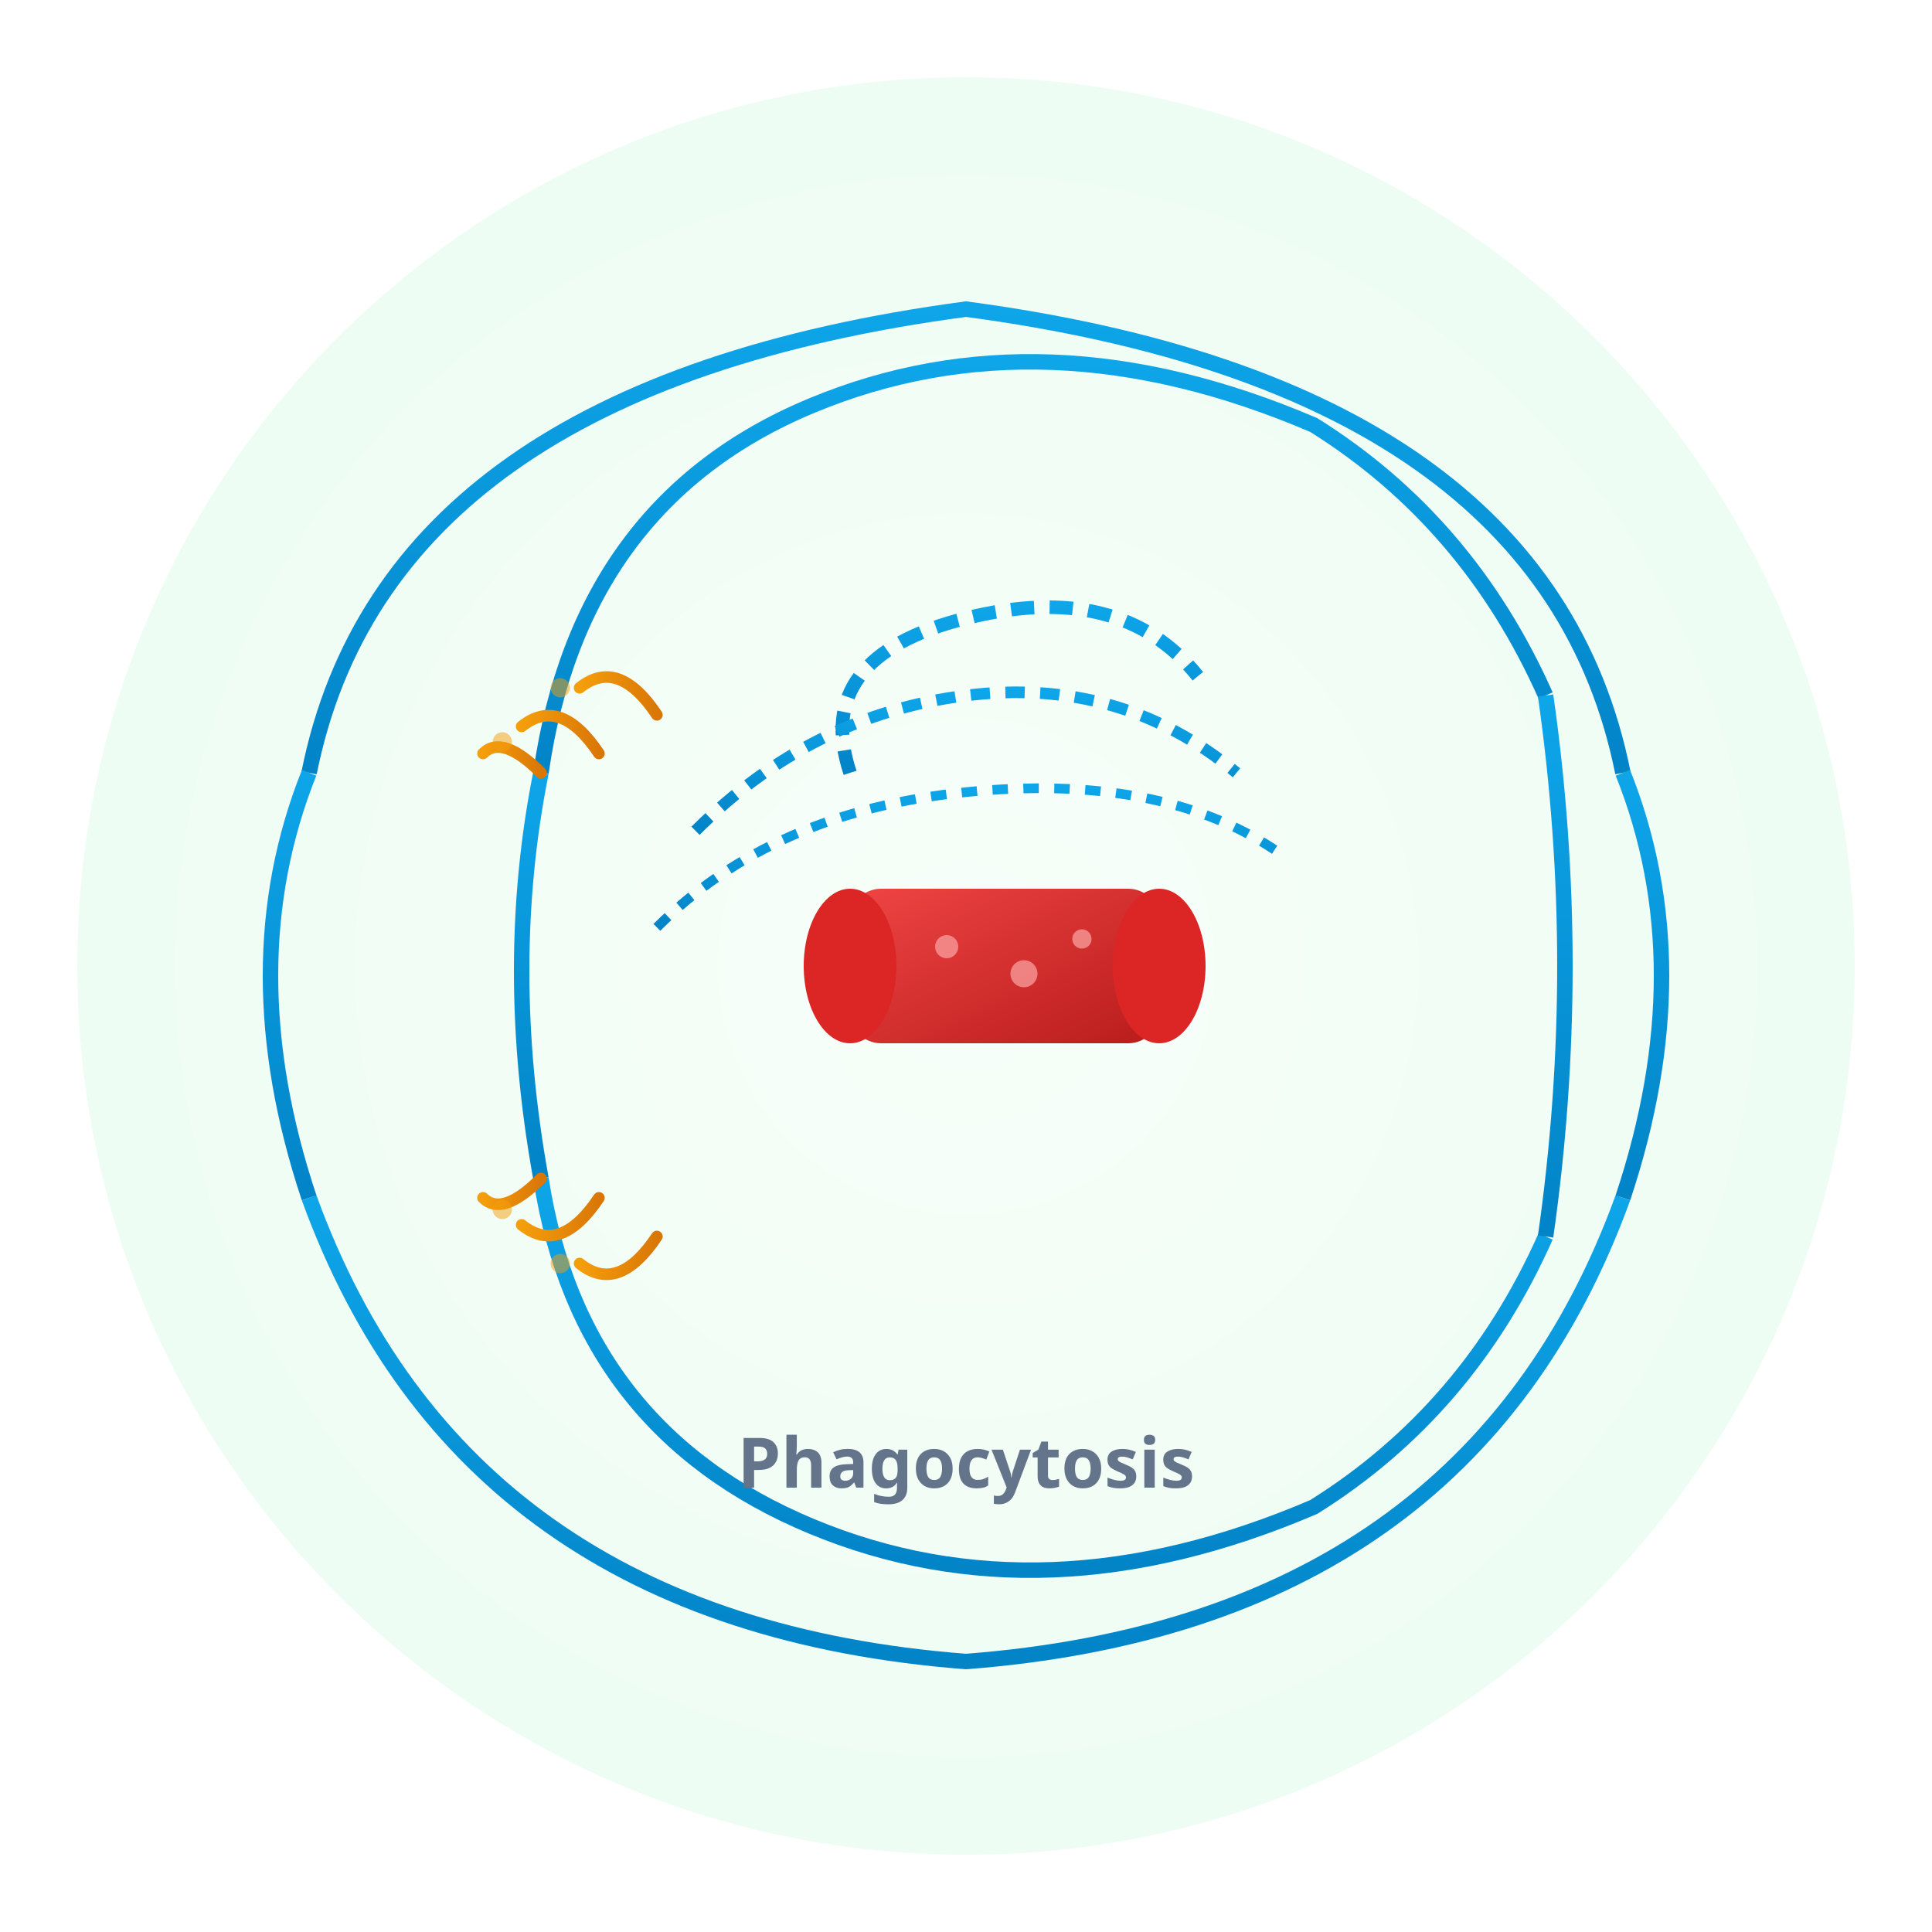
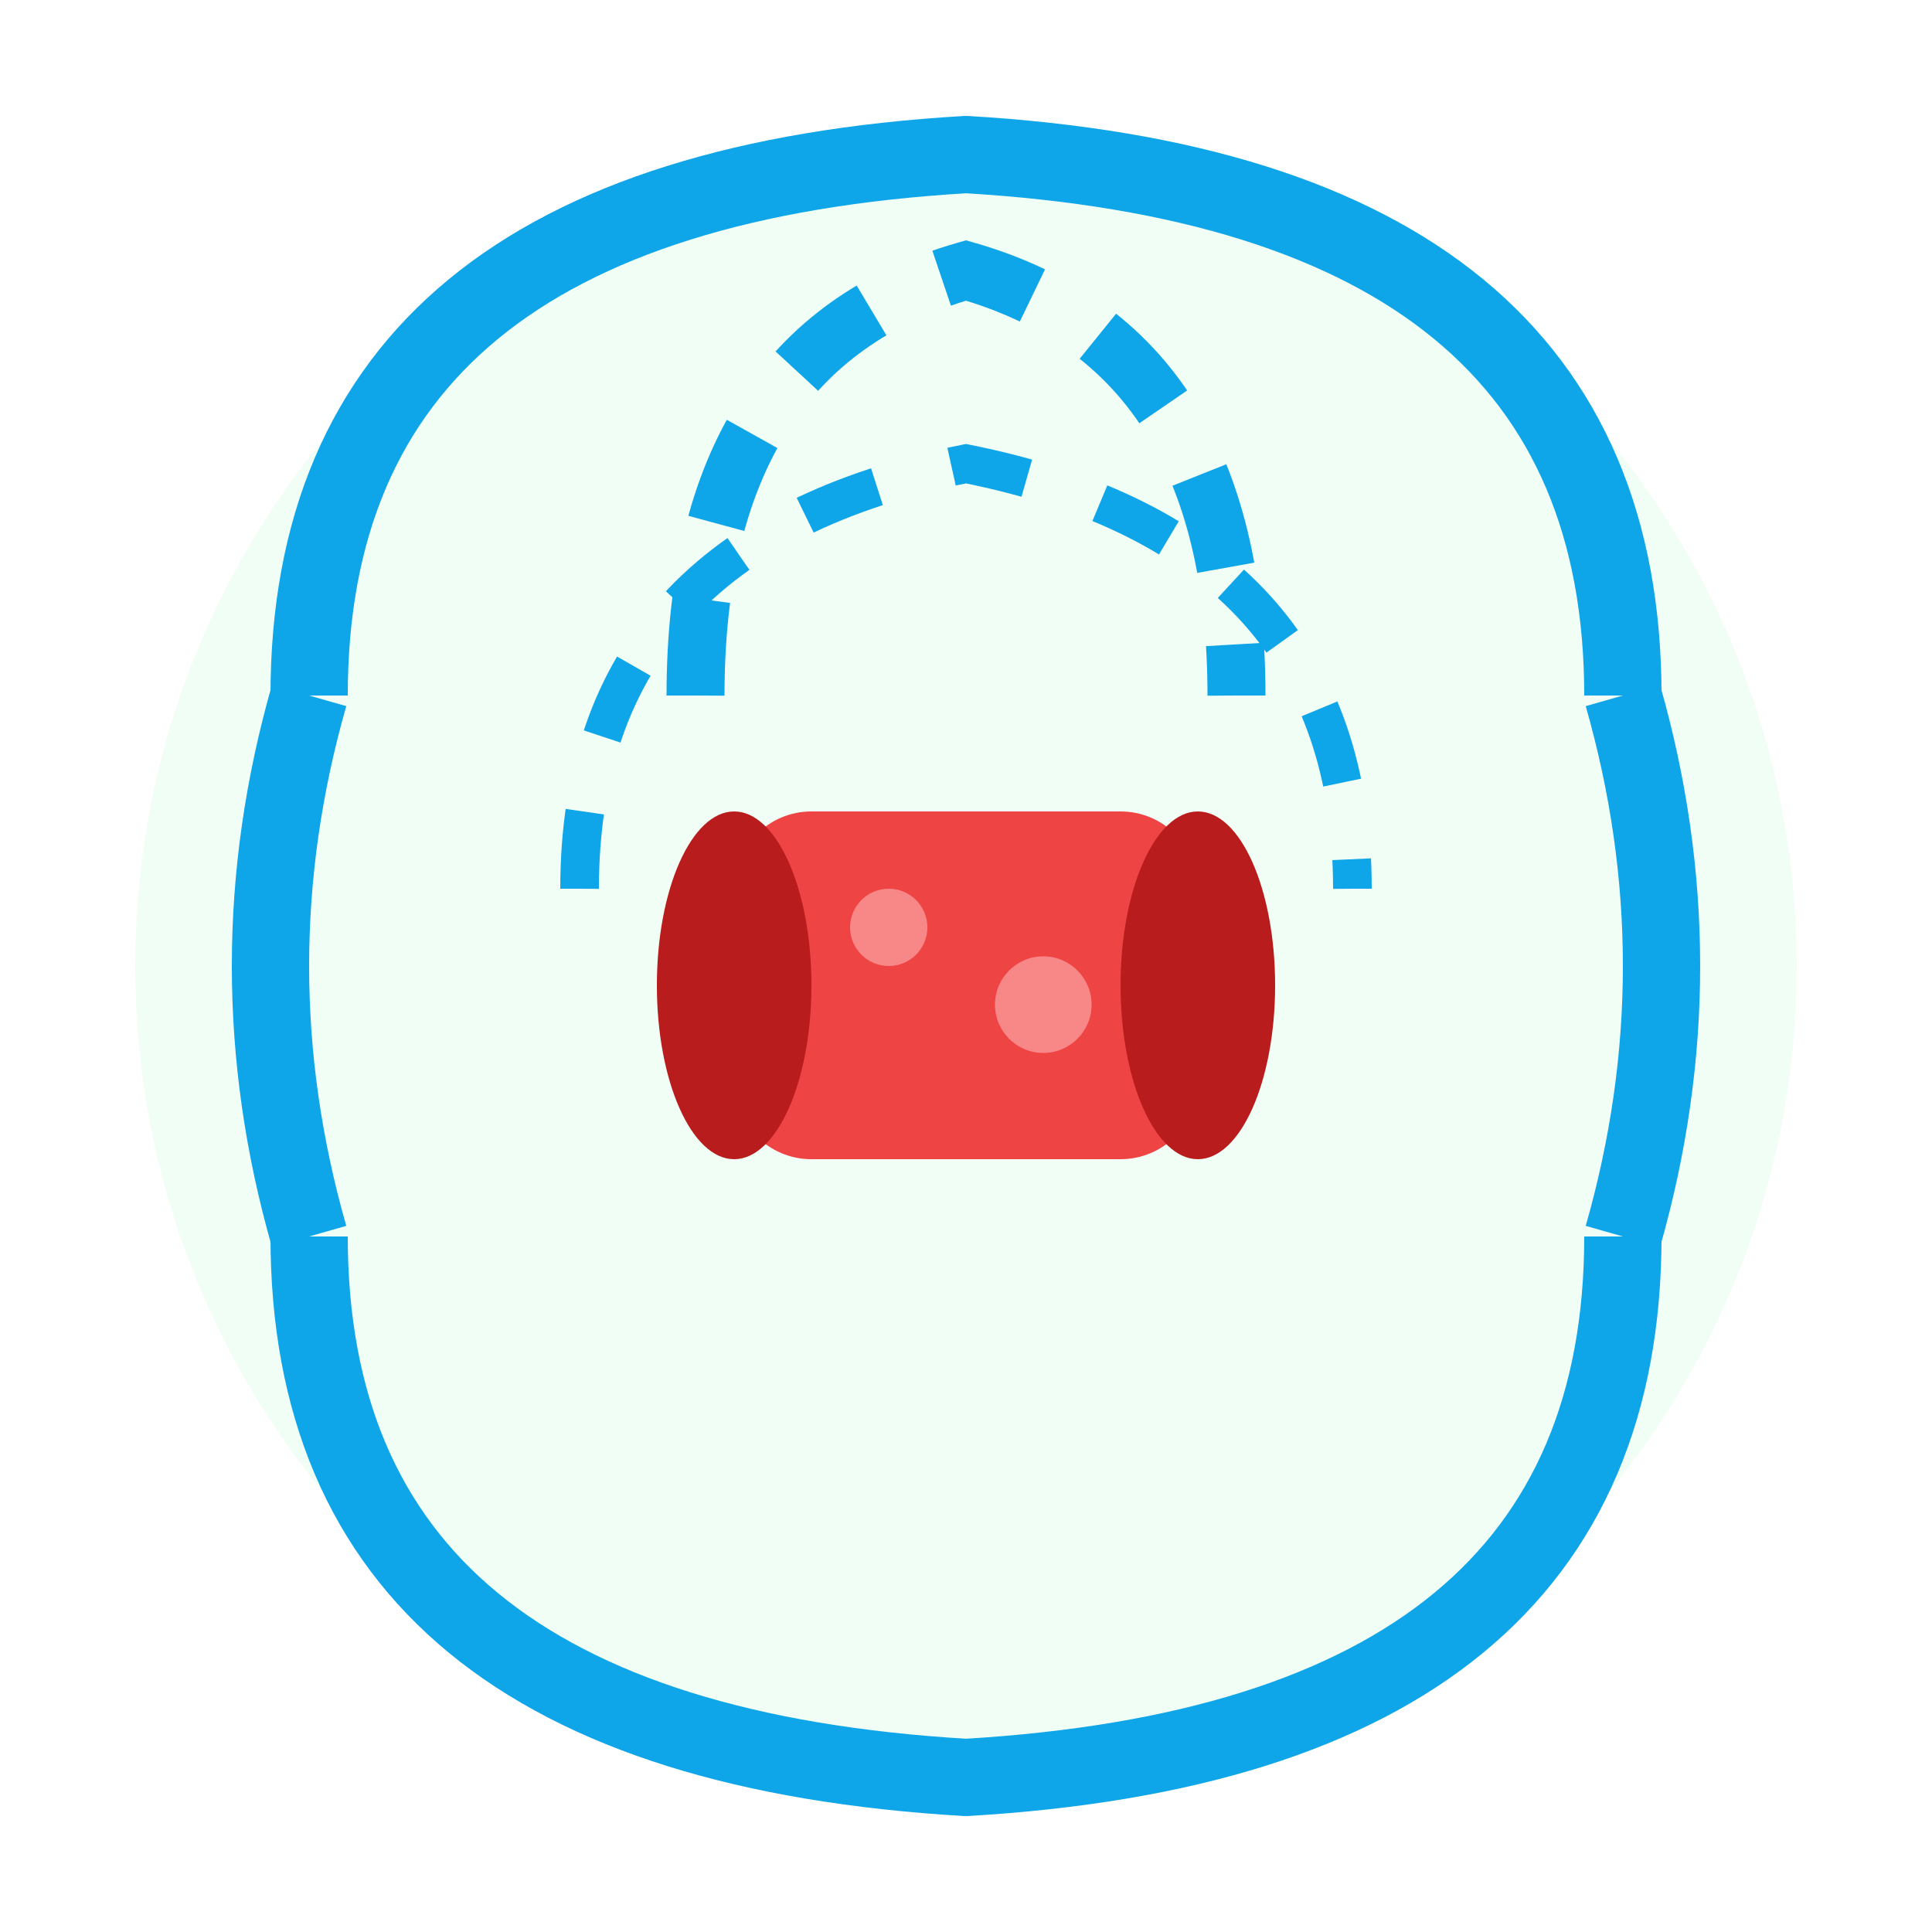
- <svg xmlns="http://www.w3.org/2000/svg" viewBox="0 0 500 500" fill="none">
-   <defs>
-     <radialGradient id="bg2" cx="50%" cy="50%" r="50%">
-       <stop offset="0%" stop-color="#f0fdf4" />
-       <stop offset="100%" stop-color="#dcfce7" />
-     </radialGradient>
-     <linearGradient id="mem" x1="0" y1="0" x2="0" y2="1">
-       <stop offset="0%" stop-color="#0ea5e9" />
-       <stop offset="100%" stop-color="#0284c7" />
-     </linearGradient>
-     <linearGradient id="bac" x1="0" y1="0" x2="1" y2="1">
-       <stop offset="0%" stop-color="#ef4444" />
-       <stop offset="100%" stop-color="#b91c1c" />
-     </linearGradient>
-     <linearGradient id="actin" x1="0" y1="0" x2="1" y2="0">
-       <stop offset="0%" stop-color="#f59e0b" />
-       <stop offset="100%" stop-color="#d97706" />
-     </linearGradient>
-   </defs>
-   <circle cx="250" cy="250" r="230" fill="url(#bg2)" opacity="0.5" />
-   <path d="M80 200 Q100 100 250 80 Q400 100 420 200" stroke="url(#mem)" stroke-width="4" fill="none" />
-   <path d="M80 310 Q120 420 250 430 Q380 420 420 310" stroke="url(#mem)" stroke-width="4" fill="none" />
-   <path d="M420 200 Q440 250 420 310" stroke="url(#mem)" stroke-width="4" fill="none" />
-   <path d="M80 200 Q60 250 80 310" stroke="url(#mem)" stroke-width="4" fill="none" />
-   <path d="M140 200 Q150 130 210 105 Q270 80 340 110 Q380 135 400 180" stroke="url(#mem)" stroke-width="4" fill="none" />
-   <path d="M140 305 Q150 370 210 395 Q270 420 340 390 Q380 365 400 320" stroke="url(#mem)" stroke-width="4" fill="none" />
-   <path d="M140 200 Q130 250 140 305" stroke="url(#mem)" stroke-width="4" fill="none" />
-   <path d="M400 180 Q410 250 400 320" stroke="url(#mem)" stroke-width="4" fill="none" />
-   <path d="M220 200 Q210 170 250 160 Q290 150 310 175" stroke="url(#mem)" stroke-width="3.5" fill="none" stroke-dasharray="6 4" />
-   <path d="M180 215 Q210 185 250 180 Q290 175 320 200" stroke="url(#mem)" stroke-width="3" fill="none" stroke-dasharray="5 4" />
-   <path d="M170 240 Q200 210 250 205 Q300 200 330 220" stroke="url(#mem)" stroke-width="2.5" fill="none" stroke-dasharray="4 4" />
-   <rect x="220" y="230" width="80" height="40" rx="8" fill="url(#bac)" />
-   <ellipse cx="220" cy="250" rx="12" ry="20" fill="#dc2626" />
-   <ellipse cx="300" cy="250" rx="12" ry="20" fill="#dc2626" />
-   <circle cx="245" cy="245" r="3" fill="#fca5a5" opacity="0.7" />
-   <circle cx="265" cy="252" r="3.5" fill="#fca5a5" opacity="0.7" />
-   <circle cx="280" cy="243" r="2.5" fill="#fca5a5" opacity="0.7" />
-   <path d="M140 200 Q130 190 125 195" stroke="url(#actin)" stroke-width="3" stroke-linecap="round" fill="none" />
-   <path d="M155 195 Q145 180 135 188" stroke="url(#actin)" stroke-width="3" stroke-linecap="round" fill="none" />
-   <path d="M170 185 Q160 170 150 178" stroke="url(#actin)" stroke-width="3" stroke-linecap="round" fill="none" />
-   <path d="M140 305 Q130 315 125 310" stroke="url(#actin)" stroke-width="3" stroke-linecap="round" fill="none" />
-   <path d="M155 310 Q145 325 135 317" stroke="url(#actin)" stroke-width="3" stroke-linecap="round" fill="none" />
-   <path d="M170 320 Q160 335 150 327" stroke="url(#actin)" stroke-width="3" stroke-linecap="round" fill="none" />
-   <circle cx="130" cy="192" r="2.5" fill="#f59e0b" opacity="0.5" />
-   <circle cx="145" cy="178" r="2.5" fill="#f59e0b" opacity="0.5" />
-   <circle cx="130" cy="313" r="2.5" fill="#f59e0b" opacity="0.5" />
-   <circle cx="145" cy="327" r="2.5" fill="#f59e0b" opacity="0.5" />
-   <text x="250" y="385" text-anchor="middle" font-family="system-ui,sans-serif" font-size="18" font-weight="600" fill="#64748b">Phagocytosis</text>
+ <svg xmlns="http://www.w3.org/2000/svg" viewBox="0 0 100 100" fill="none">
+   <circle cx="50" cy="50" r="43" fill="#dcfce7" opacity="0.4" />
+   <path d="M16 36 Q16 10 50 8 Q84 10 84 36" stroke="#0ea5e9" stroke-width="4" fill="none" stroke-linejoin="round" />
+   <path d="M84 36 Q88 50 84 64" stroke="#0ea5e9" stroke-width="4" fill="none" />
+   <path d="M16 36 Q12 50 16 64" stroke="#0ea5e9" stroke-width="4" fill="none" />
+   <path d="M16 64 Q16 90 50 92 Q84 90 84 64" stroke="#0ea5e9" stroke-width="4" fill="none" stroke-linejoin="round" />
+   <path d="M36 36 Q36 18 50 14 Q64 18 64 36" stroke="#0ea5e9" stroke-width="3" fill="none" stroke-dasharray="5 4" />
+   <path d="M30 46 Q30 28 50 24 Q70 28 70 46" stroke="#0ea5e9" stroke-width="2" fill="none" stroke-dasharray="4 4" />
+   <rect x="38" y="42" width="24" height="18" rx="4" fill="#ef4444" />
+   <ellipse cx="38" cy="51" rx="4" ry="9" fill="#b91c1c" />
+   <ellipse cx="62" cy="51" rx="4" ry="9" fill="#b91c1c" />
+   <circle cx="46" cy="48" r="2" fill="#fca5a5" opacity="0.7" />
+   <circle cx="54" cy="52" r="2.5" fill="#fca5a5" opacity="0.7" />
</svg>
